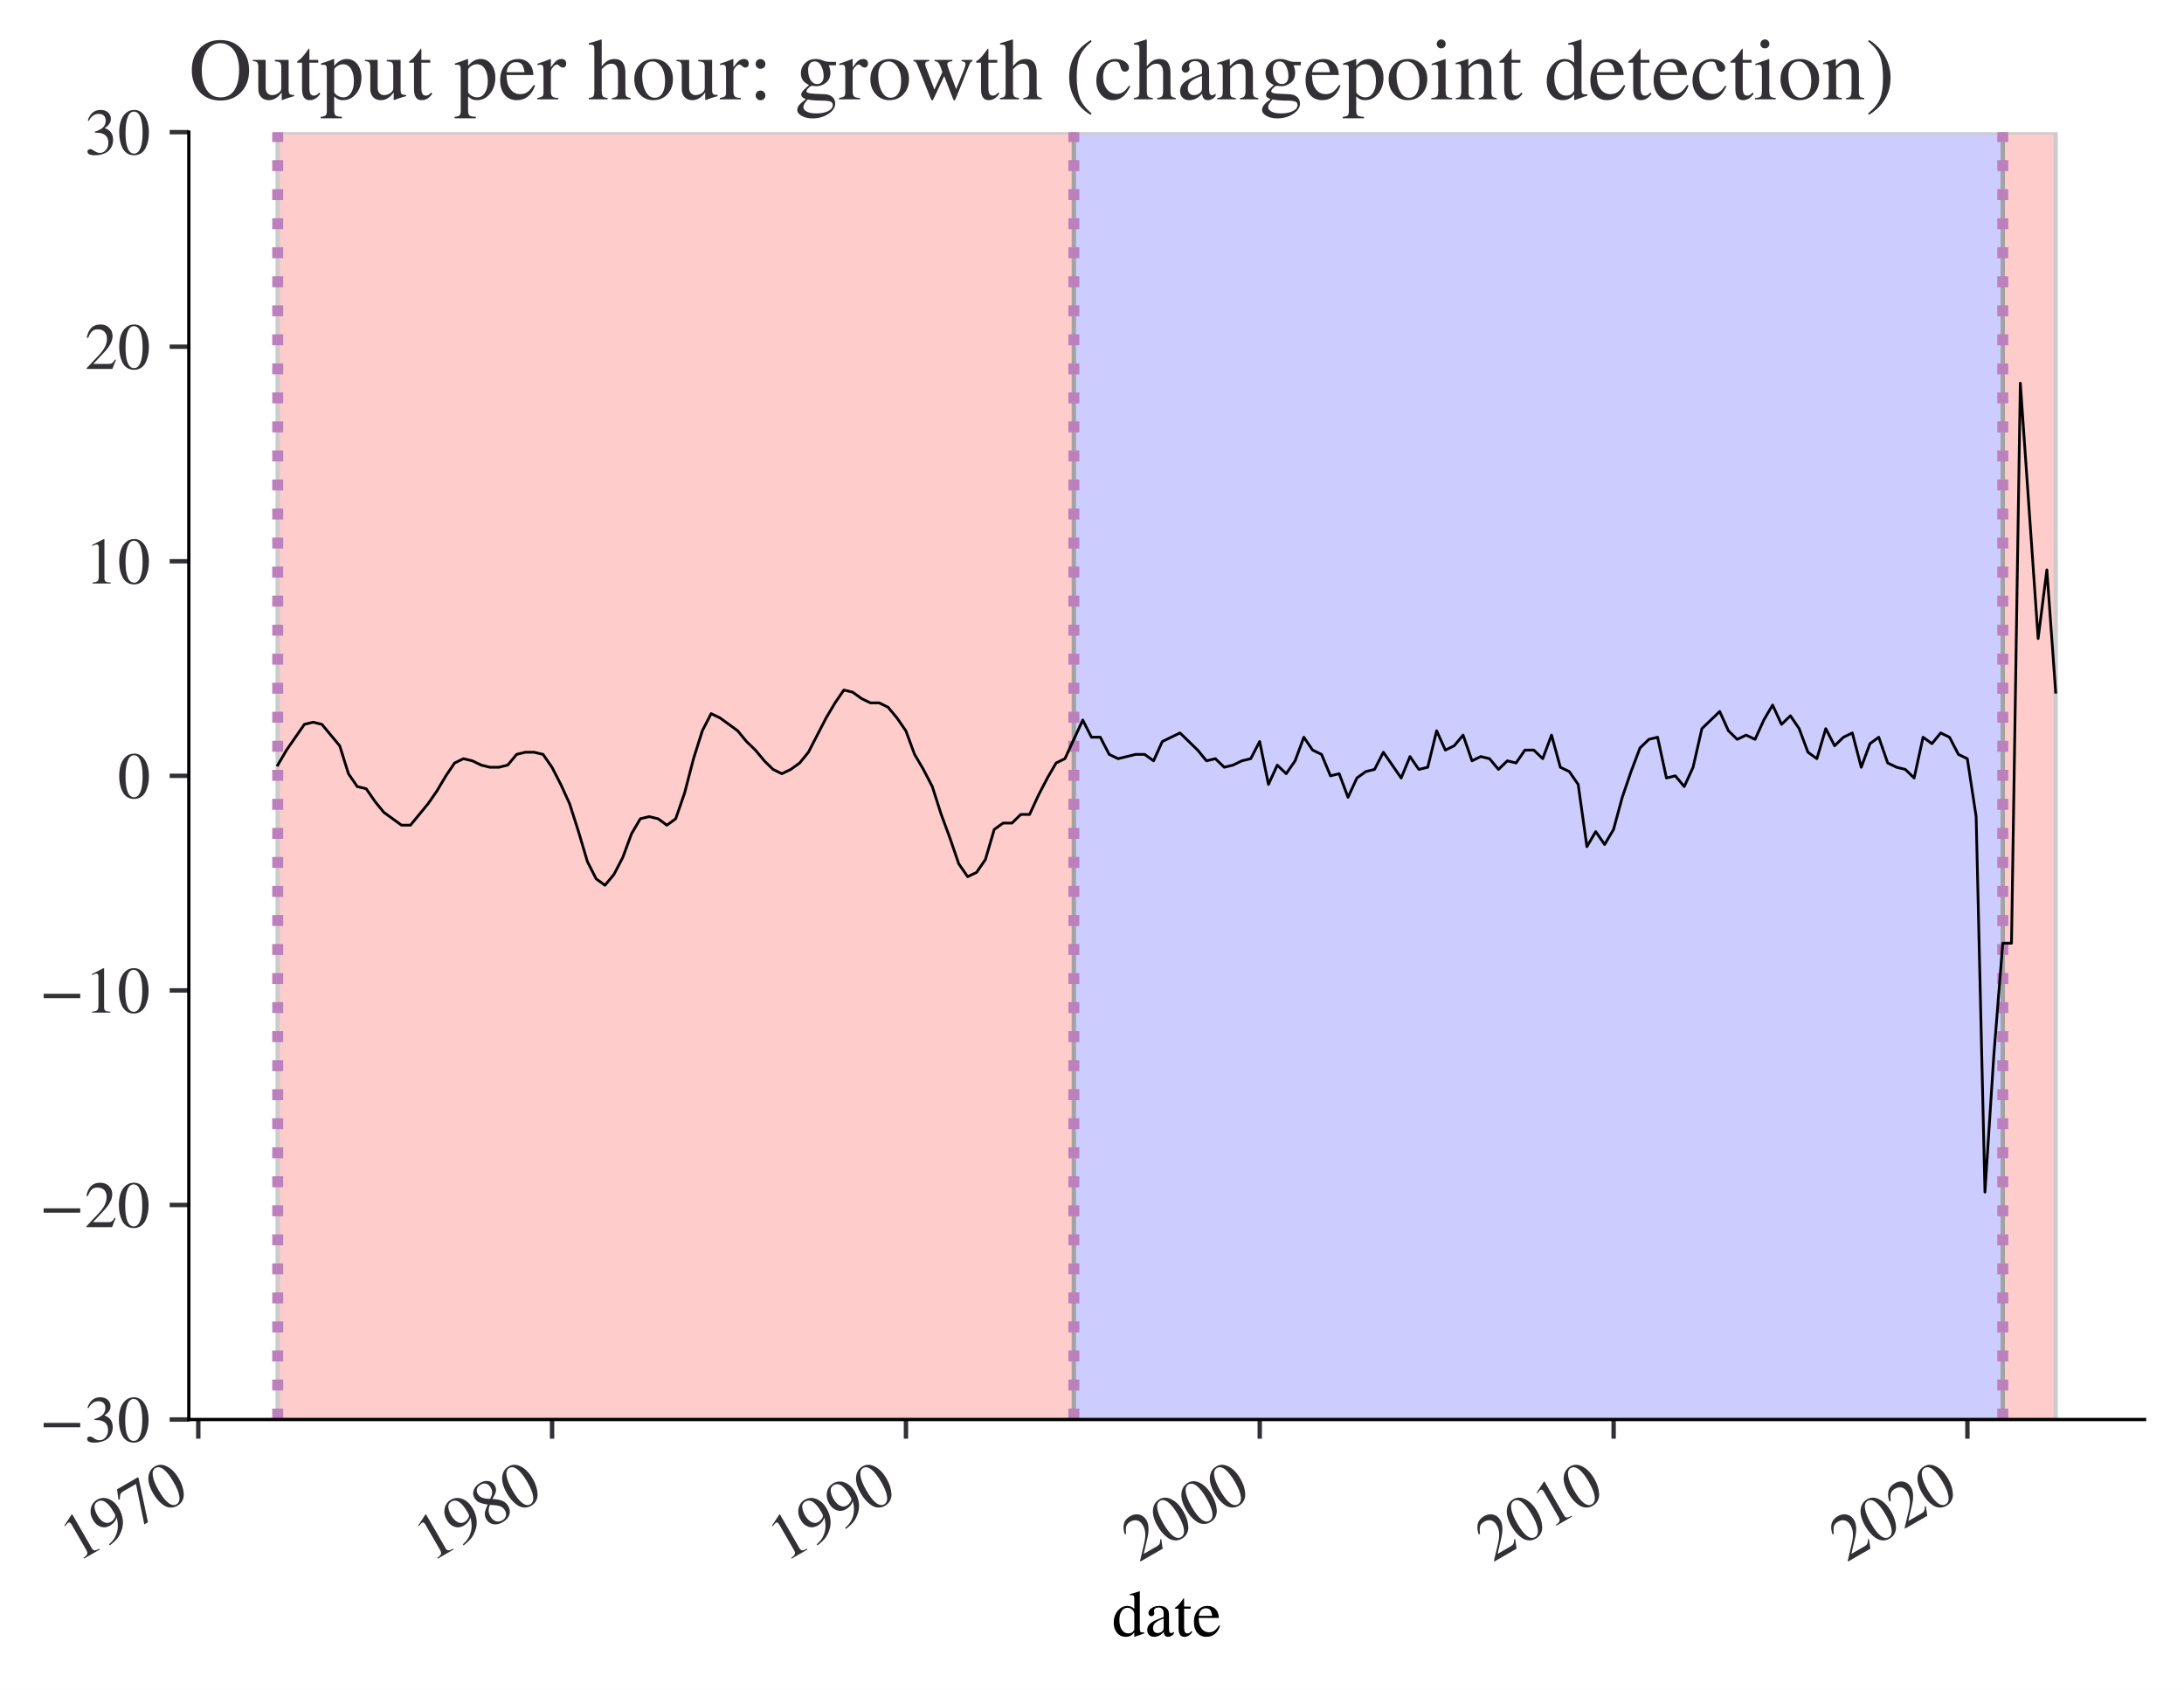
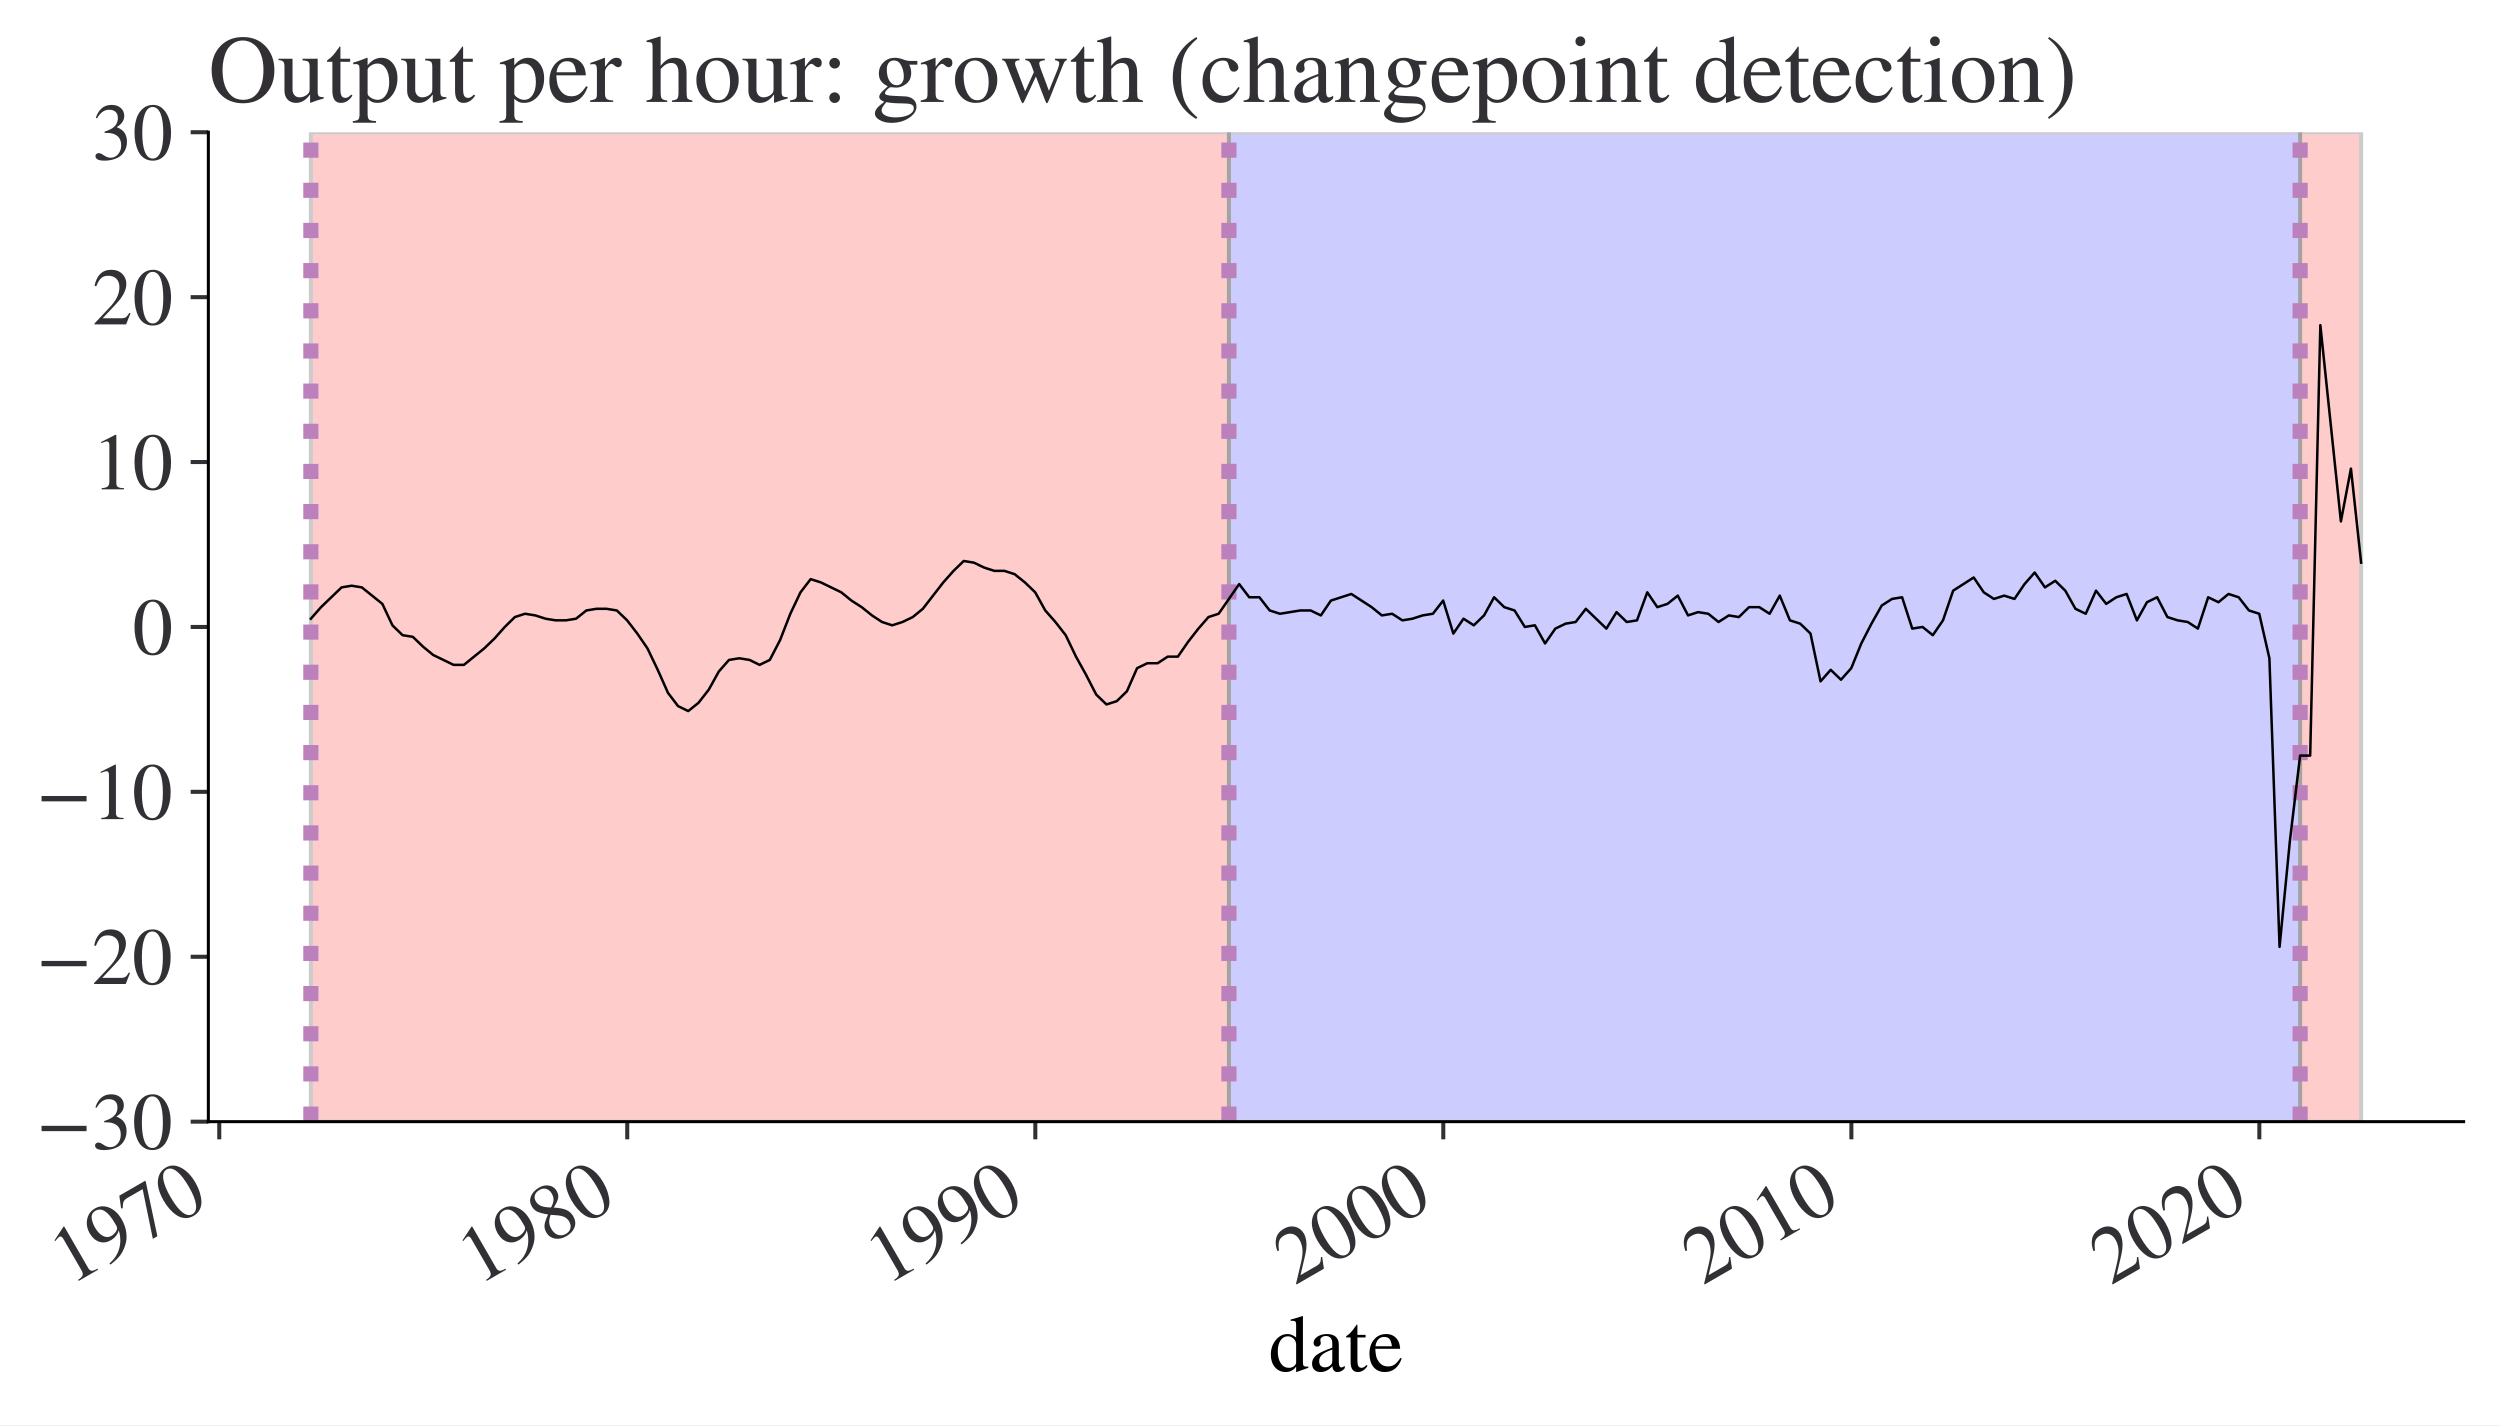
- <svg xmlns="http://www.w3.org/2000/svg" xmlns:xlink="http://www.w3.org/1999/xlink" width="398.8pt" height="308.489pt" viewBox="0 0 398.8 308.489" version="1.1">
+ <svg xmlns="http://www.w3.org/2000/svg" xmlns:xlink="http://www.w3.org/1999/xlink" width="494.84pt" height="282.087pt" viewBox="0 0 494.84 282.087" version="1.1">
  <defs>
    <style type="text/css">*{stroke-linejoin: round; stroke-linecap: butt}</style>
  </defs>
  <g id="figure_1">
    <g id="patch_1">
-       <path d="M 0 308.489  L 398.8 308.489  L 398.8 0  L 0 0  z " style="fill: #ffffff" />
+       <path d="M 0 282.087  L 494.84 282.087  L 494.84 0  L 0 0  z " style="fill: #ffffff" />
    </g>
    <g id="axes_1">
      <g id="patch_2">
-         <path d="M 34.48 259.135  L 391.6 259.135  L 391.6 24.128  L 34.48 24.128  z " style="fill: #ffffff" />
+         <path d="M 41.24 222.016  L 487.64 222.016  L 487.64 26.176  L 41.24 26.176  z " style="fill: #ffffff" />
      </g>
      <g id="patch_3">
-         <path d="M 50.713 259.135  L 50.713 24.128  L 196.085 24.128  L 196.085 259.135  z " clip-path="url(#pc8d2a497e4)" style="fill: #ff0000; opacity: 0.2; stroke: #000000; stroke-width: 0.8; stroke-linejoin: miter" />
+         <path d="M 61.531 222.016  L 61.531 26.176  L 243.246 26.176  L 243.246 222.016  z " clip-path="url(#pc9af16f816)" style="fill: #ff0000; opacity: 0.2; stroke: #000000; stroke-width: 0.8; stroke-linejoin: miter" />
      </g>
      <g id="patch_4">
-         <path d="M 196.085 259.135  L 196.085 24.128  L 365.709 24.128  L 365.709 259.135  z " clip-path="url(#pc8d2a497e4)" style="fill: #0000ff; opacity: 0.2; stroke: #000000; stroke-width: 0.8; stroke-linejoin: miter" />
+         <path d="M 243.246 222.016  L 243.246 26.176  L 455.276 26.176  L 455.276 222.016  z " clip-path="url(#pc9af16f816)" style="fill: #0000ff; opacity: 0.2; stroke: #000000; stroke-width: 0.8; stroke-linejoin: miter" />
      </g>
      <g id="patch_5">
-         <path d="M 365.709 259.135  L 365.709 24.128  L 375.367 24.128  L 375.367 259.135  z " clip-path="url(#pc8d2a497e4)" style="fill: #ff0000; opacity: 0.2; stroke: #000000; stroke-width: 0.8; stroke-linejoin: miter" />
+         <path d="M 455.276 222.016  L 455.276 26.176  L 467.349 26.176  L 467.349 222.016  z " clip-path="url(#pc9af16f816)" style="fill: #ff0000; opacity: 0.2; stroke: #000000; stroke-width: 0.8; stroke-linejoin: miter" />
      </g>
      <g id="matplotlib.axis_1">
        <g id="xtick_1">
          <g id="line2d_1">
            <defs>
-               <path id="m481bddb596" d="M 0 0  L 0 3.5  " style="stroke: #323034; stroke-width: 0.8" />
+               <path id="md387eba10f" d="M 0 0  L 0 3.5  " style="stroke: #323034; stroke-width: 0.8" />
            </defs>
            <g>
-               <use xlink:href="#m481bddb596" x="36.207" y="259.135" style="fill: #323034; stroke: #323034; stroke-width: 0.8" />
+               <use xlink:href="#md387eba10f" x="43.399" y="222.016" style="fill: #323034; stroke: #323034; stroke-width: 0.8" />
            </g>
          </g>
          <g id="text_1">
-             <g style="fill: #323034" transform="translate(14.12058 285.2331)rotate(-30)scale(0.12 -0.12)">
+             <g style="fill: #323034" transform="translate(13.95016 254.4799)rotate(-30)scale(0.16 -0.16)">
              <defs>
                <path id="STIXGeneral-Regular-31" d="M 2522 0  L 755 0  L 755 96  Q 1107 115 1235 227  Q 1363 339 1363 608  L 1363 3482  Q 1363 3795 1171 3795  Q 1082 3795 883 3718  L 710 3654  L 710 3744  L 1856 4326  L 1914 4307  L 1914 486  Q 1914 275 2042 185  Q 2170 96 2522 96  L 2522 0  z " transform="scale(0.015625)" />
                <path id="STIXGeneral-Regular-39" d="M 378 -141  L 358 -13  Q 1094 115 1603 608  Q 2112 1101 2304 1882  Q 1933 1517 1344 1517  Q 826 1517 509 1875  Q 192 2234 192 2816  Q 192 3462 573 3894  Q 954 4326 1523 4326  Q 2131 4326 2528 3840  Q 2938 3328 2938 2522  Q 2938 1958 2742 1462  Q 2547 966 2170 621  Q 1773 262 1395 105  Q 1018 -51 378 -141  z M 2317 2272  L 2317 2522  Q 2317 4147 1472 4147  Q 1171 4147 1005 3930  Q 909 3802 845 3546  Q 781 3290 781 3034  Q 781 2464 995 2128  Q 1210 1792 1568 1792  Q 1824 1792 2070 1917  Q 2317 2042 2317 2272  z " transform="scale(0.015625)" />
                <path id="STIXGeneral-Regular-37" d="M 2874 4134  L 1517 -51  L 1101 -51  L 2368 3763  L 992 3763  Q 717 3763 582 3667  Q 448 3571 243 3238  L 128 3296  L 512 4237  L 2874 4237  L 2874 4134  z " transform="scale(0.015625)" />
                <path id="STIXGeneral-Regular-30" d="M 3046 2112  Q 3046 1683 2963 1302  Q 2880 922 2717 602  Q 2554 282 2266 96  Q 1978 -90 1600 -90  Q 1210 -90 915 108  Q 621 307 461 640  Q 301 973 227 1350  Q 154 1728 154 2150  Q 154 2746 301 3222  Q 448 3699 790 4012  Q 1133 4326 1626 4326  Q 2253 4326 2649 3712  Q 3046 3098 3046 2112  z M 2432 2080  Q 2432 3091 2217 3625  Q 2003 4160 1587 4160  Q 1190 4160 979 3622  Q 768 3085 768 2106  Q 768 1120 979 598  Q 1190 77 1600 77  Q 2003 77 2217 598  Q 2432 1120 2432 2080  z " transform="scale(0.015625)" />
              </defs>
              <use xlink:href="#STIXGeneral-Regular-31" />
              <use xlink:href="#STIXGeneral-Regular-39" x="50" />
              <use xlink:href="#STIXGeneral-Regular-37" x="100" />
              <use xlink:href="#STIXGeneral-Regular-30" x="150" />
            </g>
          </g>
        </g>
        <g id="xtick_2">
          <g id="line2d_2">
            <g>
-               <use xlink:href="#m481bddb596" x="100.809" y="259.135" style="fill: #323034; stroke: #323034; stroke-width: 0.8" />
+               <use xlink:href="#md387eba10f" x="124.152" y="222.016" style="fill: #323034; stroke: #323034; stroke-width: 0.8" />
            </g>
          </g>
          <g id="text_2">
-             <g style="fill: #323034" transform="translate(78.72246 285.2331)rotate(-30)scale(0.12 -0.12)">
+             <g style="fill: #323034" transform="translate(94.70251 254.4799)rotate(-30)scale(0.16 -0.16)">
              <defs>
                <path id="STIXGeneral-Regular-38" d="M 2848 992  Q 2848 499 2505 204  Q 2163 -90 1587 -90  Q 1050 -90 704 204  Q 358 499 358 954  Q 358 1293 524 1533  Q 691 1773 1190 2125  Q 710 2522 553 2765  Q 397 3008 397 3328  Q 397 3782 745 4054  Q 1094 4326 1638 4326  Q 2106 4326 2410 4060  Q 2714 3795 2714 3411  Q 2714 3059 2531 2848  Q 2349 2637 1856 2374  Q 2432 1990 2640 1689  Q 2848 1389 2848 992  z M 2272 3411  Q 2272 3744 2086 3945  Q 1901 4147 1574 4147  Q 1248 4147 1059 3977  Q 870 3808 870 3513  Q 870 3219 1059 2979  Q 1248 2739 1670 2490  Q 1997 2682 2134 2896  Q 2272 3110 2272 3411  z M 1734 1741  L 1357 1997  Q 1075 1766 960 1545  Q 845 1325 845 1011  Q 845 576 1065 333  Q 1286 90 1658 90  Q 1971 90 2166 285  Q 2362 480 2362 794  Q 2362 1082 2214 1299  Q 2067 1517 1734 1741  z " transform="scale(0.015625)" />
              </defs>
              <use xlink:href="#STIXGeneral-Regular-31" />
              <use xlink:href="#STIXGeneral-Regular-39" x="50" />
              <use xlink:href="#STIXGeneral-Regular-38" x="100" />
              <use xlink:href="#STIXGeneral-Regular-30" x="150" />
            </g>
          </g>
        </g>
        <g id="xtick_3">
          <g id="line2d_3">
            <g>
-               <use xlink:href="#m481bddb596" x="165.429" y="259.135" style="fill: #323034; stroke: #323034; stroke-width: 0.8" />
+               <use xlink:href="#md387eba10f" x="204.926" y="222.016" style="fill: #323034; stroke: #323034; stroke-width: 0.8" />
            </g>
          </g>
          <g id="text_3">
-             <g style="fill: #323034" transform="translate(143.342 285.2331)rotate(-30)scale(0.12 -0.12)">
+             <g style="fill: #323034" transform="translate(175.477 254.4799)rotate(-30)scale(0.16 -0.16)">
              <use xlink:href="#STIXGeneral-Regular-31" />
              <use xlink:href="#STIXGeneral-Regular-39" x="50" />
              <use xlink:href="#STIXGeneral-Regular-39" x="100" />
              <use xlink:href="#STIXGeneral-Regular-30" x="150" />
            </g>
          </g>
        </g>
        <g id="xtick_4">
          <g id="line2d_4">
            <g>
-               <use xlink:href="#m481bddb596" x="230.031" y="259.135" style="fill: #323034; stroke: #323034; stroke-width: 0.8" />
+               <use xlink:href="#md387eba10f" x="285.678" y="222.016" style="fill: #323034; stroke: #323034; stroke-width: 0.8" />
            </g>
          </g>
          <g id="text_4">
-             <g style="fill: #323034" transform="translate(207.9439 285.2331)rotate(-30)scale(0.12 -0.12)">
+             <g style="fill: #323034" transform="translate(256.2293 254.4799)rotate(-30)scale(0.16 -0.16)">
              <defs>
                <path id="STIXGeneral-Regular-32" d="M 3034 877  L 2688 0  L 186 0  L 186 77  L 1325 1286  Q 1773 1754 1965 2144  Q 2157 2534 2157 2950  Q 2157 3379 1920 3616  Q 1683 3853 1267 3853  Q 922 3853 720 3673  Q 518 3494 326 3021  L 192 3053  Q 301 3648 630 3987  Q 960 4326 1523 4326  Q 2054 4326 2380 4006  Q 2707 3686 2707 3200  Q 2707 2477 1888 1613  L 832 486  L 2330 486  Q 2541 486 2665 569  Q 2790 653 2944 915  L 3034 877  z " transform="scale(0.015625)" />
              </defs>
              <use xlink:href="#STIXGeneral-Regular-32" />
              <use xlink:href="#STIXGeneral-Regular-30" x="50" />
              <use xlink:href="#STIXGeneral-Regular-30" x="100" />
              <use xlink:href="#STIXGeneral-Regular-30" x="150" />
            </g>
          </g>
        </g>
        <g id="xtick_5">
          <g id="line2d_5">
            <g>
-               <use xlink:href="#m481bddb596" x="294.65" y="259.135" style="fill: #323034; stroke: #323034; stroke-width: 0.8" />
+               <use xlink:href="#md387eba10f" x="366.453" y="222.016" style="fill: #323034; stroke: #323034; stroke-width: 0.8" />
            </g>
          </g>
          <g id="text_5">
-             <g style="fill: #323034" transform="translate(272.5635 285.2331)rotate(-30)scale(0.12 -0.12)">
+             <g style="fill: #323034" transform="translate(337.0038 254.4799)rotate(-30)scale(0.16 -0.16)">
              <use xlink:href="#STIXGeneral-Regular-32" />
              <use xlink:href="#STIXGeneral-Regular-30" x="50" />
              <use xlink:href="#STIXGeneral-Regular-31" x="100" />
              <use xlink:href="#STIXGeneral-Regular-30" x="150" />
            </g>
          </g>
        </g>
        <g id="xtick_6">
          <g id="line2d_6">
            <g>
-               <use xlink:href="#m481bddb596" x="359.252" y="259.135" style="fill: #323034; stroke: #323034; stroke-width: 0.8" />
+               <use xlink:href="#md387eba10f" x="447.205" y="222.016" style="fill: #323034; stroke: #323034; stroke-width: 0.8" />
            </g>
          </g>
          <g id="text_6">
-             <g style="fill: #323034" transform="translate(337.1654 285.2331)rotate(-30)scale(0.12 -0.12)">
+             <g style="fill: #323034" transform="translate(417.7562 254.4799)rotate(-30)scale(0.16 -0.16)">
              <use xlink:href="#STIXGeneral-Regular-32" />
              <use xlink:href="#STIXGeneral-Regular-30" x="50" />
              <use xlink:href="#STIXGeneral-Regular-32" x="100" />
              <use xlink:href="#STIXGeneral-Regular-30" x="150" />
            </g>
          </g>
        </g>
        <g id="text_7">
-           <g transform="translate(203.0434 298.6842)scale(0.12 -0.12)">
+           <g transform="translate(251.1113 271.4147)scale(0.16 -0.16)">
            <defs>
              <path id="STIXGeneral-Regular-64" d="M 3142 269  L 2202 -64  L 2176 -45  L 2176 365  Q 1869 -64 1357 -64  Q 826 -64 499 317  Q 173 698 173 1312  Q 173 1990 563 2467  Q 954 2944 1504 2944  Q 1850 2944 2176 2669  L 2176 3667  Q 2176 3866 2118 3930  Q 2061 3994 1882 3994  Q 1792 3994 1741 3987  L 1741 4090  Q 2323 4243 2682 4371  L 2714 4358  L 2714 730  Q 2714 506 2768 435  Q 2822 365 2995 365  Q 3034 365 3142 371  L 3142 269  z M 2176 653  L 2176 2125  Q 2176 2381 1981 2573  Q 1786 2765 1523 2765  Q 1158 2765 940 2438  Q 723 2112 723 1568  Q 723 979 963 624  Q 1203 269 1606 269  Q 1907 269 2080 474  Q 2176 582 2176 653  z " transform="scale(0.015625)" />
              <path id="STIXGeneral-Regular-61" d="M 2829 422  L 2829 243  Q 2586 -64 2253 -64  Q 1888 -64 1843 403  L 1837 403  Q 1427 -64 909 -64  Q 608 -64 422 112  Q 237 288 237 602  Q 237 1050 685 1350  Q 992 1555 1837 1869  L 1837 2214  Q 1837 2502 1699 2646  Q 1562 2790 1338 2790  Q 1146 2790 1018 2697  Q 890 2605 890 2477  Q 890 2419 909 2348  Q 928 2278 928 2208  Q 928 2112 841 2029  Q 755 1946 634 1946  Q 525 1946 441 2029  Q 358 2112 358 2240  Q 358 2547 685 2752  Q 986 2944 1421 2944  Q 1939 2944 2176 2656  Q 2291 2522 2323 2384  Q 2355 2246 2355 1946  L 2355 723  Q 2355 301 2554 301  Q 2682 301 2829 422  z M 1837 813  L 1837 1715  Q 1248 1510 1018 1293  Q 800 1094 800 800  Q 800 557 921 432  Q 1043 307 1242 307  Q 1453 307 1613 410  Q 1747 506 1792 589  Q 1837 672 1837 813  z " transform="scale(0.015625)" />
              <path id="STIXGeneral-Regular-74" d="M 1702 493  L 1786 422  Q 1478 -64 1011 -64  Q 448 -64 448 749  L 448 2675  L 109 2675  Q 83 2694 83 2720  Q 83 2771 192 2842  Q 435 2982 813 3526  Q 826 3546 874 3606  Q 922 3667 941 3706  Q 986 3706 986 3622  L 986 2880  L 1632 2880  L 1632 2675  L 986 2675  L 986 845  Q 986 538 1062 403  Q 1139 269 1318 269  Q 1510 269 1702 493  z " transform="scale(0.015625)" />
              <path id="STIXGeneral-Regular-65" d="M 2611 1050  L 2714 1005  Q 2330 -64 1376 -64  Q 813 -64 486 329  Q 160 723 160 1389  Q 160 2074 525 2509  Q 890 2944 1485 2944  Q 2061 2944 2374 2502  Q 2560 2246 2592 1773  L 621 1773  Q 646 1370 700 1158  Q 755 947 915 730  Q 1184 378 1626 378  Q 1939 378 2153 531  Q 2368 685 2611 1050  z M 634 1978  L 1939 1978  Q 1882 2381 1750 2547  Q 1619 2714 1312 2714  Q 1043 2714 864 2525  Q 685 2336 634 1978  z " transform="scale(0.015625)" />
            </defs>
            <use xlink:href="#STIXGeneral-Regular-64" />
            <use xlink:href="#STIXGeneral-Regular-61" x="50" />
            <use xlink:href="#STIXGeneral-Regular-74" x="94.4" />
            <use xlink:href="#STIXGeneral-Regular-65" x="122.2" />
          </g>
        </g>
      </g>
      <g id="matplotlib.axis_2">
        <g id="ytick_1">
          <g id="line2d_7">
            <defs>
-               <path id="mdb07799b30" d="M 0 0  L -3.5 0  " style="stroke: #323034; stroke-width: 0.8" />
+               <path id="m2bc9e6b31a" d="M 0 0  L -3.5 0  " style="stroke: #323034; stroke-width: 0.8" />
            </defs>
            <g>
-               <use xlink:href="#mdb07799b30" x="34.48" y="259.135" style="fill: #323034; stroke: #323034; stroke-width: 0.8" />
+               <use xlink:href="#m2bc9e6b31a" x="41.24" y="222.016" style="fill: #323034; stroke: #323034; stroke-width: 0.8" />
            </g>
          </g>
          <g id="text_8">
-             <g style="fill: #323034" transform="translate(7.2 263.2333)scale(0.12 -0.12)">
+             <g style="fill: #323034" transform="translate(7.2 227.4802)scale(0.16 -0.16)">
              <defs>
                <path id="STIXGeneral-Regular-2212" d="M 3974 1408  L 410 1408  L 410 1830  L 3974 1830  L 3974 1408  z " transform="scale(0.015625)" />
                <path id="STIXGeneral-Regular-33" d="M 390 3264  L 288 3290  Q 435 3770 748 4048  Q 1062 4326 1542 4326  Q 1990 4326 2265 4083  Q 2541 3840 2541 3450  Q 2541 2925 1946 2566  Q 2298 2413 2477 2227  Q 2758 1914 2758 1402  Q 2758 890 2464 506  Q 2246 211 1840 60  Q 1434 -90 979 -90  Q 262 -90 262 275  Q 262 378 339 442  Q 416 506 525 506  Q 685 506 915 339  Q 1197 141 1466 141  Q 1818 141 2058 425  Q 2298 710 2298 1120  Q 2298 1856 1632 2048  Q 1434 2112 979 2112  L 979 2202  Q 1338 2323 1517 2432  Q 2035 2726 2035 3290  Q 2035 3610 1852 3776  Q 1670 3942 1344 3942  Q 768 3942 390 3264  z " transform="scale(0.015625)" />
              </defs>
              <use xlink:href="#STIXGeneral-Regular-2212" transform="translate(0 0.40625)" />
              <use xlink:href="#STIXGeneral-Regular-33" transform="translate(68.49998 0.40625)" />
              <use xlink:href="#STIXGeneral-Regular-30" transform="translate(118.5 0.40625)" />
            </g>
          </g>
        </g>
        <g id="ytick_2">
          <g id="line2d_8">
            <g>
-               <use xlink:href="#mdb07799b30" x="34.48" y="219.968" style="fill: #323034; stroke: #323034; stroke-width: 0.8" />
+               <use xlink:href="#m2bc9e6b31a" x="41.24" y="189.376" style="fill: #323034; stroke: #323034; stroke-width: 0.8" />
            </g>
          </g>
          <g id="text_9">
-             <g style="fill: #323034" transform="translate(7.2 224.0653)scale(0.12 -0.12)">
+             <g style="fill: #323034" transform="translate(7.2 194.8402)scale(0.16 -0.16)">
              <use xlink:href="#STIXGeneral-Regular-2212" transform="translate(0 0.40625)" />
              <use xlink:href="#STIXGeneral-Regular-32" transform="translate(68.49998 0.40625)" />
              <use xlink:href="#STIXGeneral-Regular-30" transform="translate(118.5 0.40625)" />
            </g>
          </g>
        </g>
        <g id="ytick_3">
          <g id="line2d_9">
            <g>
-               <use xlink:href="#mdb07799b30" x="34.48" y="180.799" style="fill: #323034; stroke: #323034; stroke-width: 0.8" />
+               <use xlink:href="#m2bc9e6b31a" x="41.24" y="156.736" style="fill: #323034; stroke: #323034; stroke-width: 0.8" />
            </g>
          </g>
          <g id="text_10">
-             <g style="fill: #323034" transform="translate(7.2 184.8973)scale(0.12 -0.12)">
+             <g style="fill: #323034" transform="translate(7.2 162.2002)scale(0.16 -0.16)">
              <use xlink:href="#STIXGeneral-Regular-2212" transform="translate(0 0.40625)" />
              <use xlink:href="#STIXGeneral-Regular-31" transform="translate(68.49998 0.40625)" />
              <use xlink:href="#STIXGeneral-Regular-30" transform="translate(118.5 0.40625)" />
            </g>
          </g>
        </g>
        <g id="ytick_4">
          <g id="line2d_10">
            <g>
-               <use xlink:href="#mdb07799b30" x="34.48" y="141.631" style="fill: #323034; stroke: #323034; stroke-width: 0.8" />
+               <use xlink:href="#m2bc9e6b31a" x="41.24" y="124.096" style="fill: #323034; stroke: #323034; stroke-width: 0.8" />
            </g>
          </g>
          <g id="text_11">
-             <g style="fill: #323034" transform="translate(21.48 145.7293)scale(0.12 -0.12)">
+             <g style="fill: #323034" transform="translate(26.24 129.5602)scale(0.16 -0.16)">
              <use xlink:href="#STIXGeneral-Regular-30" transform="translate(0 0.40625)" />
            </g>
          </g>
        </g>
        <g id="ytick_5">
          <g id="line2d_11">
            <g>
-               <use xlink:href="#mdb07799b30" x="34.48" y="102.463" style="fill: #323034; stroke: #323034; stroke-width: 0.8" />
+               <use xlink:href="#m2bc9e6b31a" x="41.24" y="91.456" style="fill: #323034; stroke: #323034; stroke-width: 0.8" />
            </g>
          </g>
          <g id="text_12">
-             <g style="fill: #323034" transform="translate(15.48 106.5613)scale(0.12 -0.12)">
+             <g style="fill: #323034" transform="translate(18.24 96.92016)scale(0.16 -0.16)">
              <use xlink:href="#STIXGeneral-Regular-31" transform="translate(0 0.40625)" />
              <use xlink:href="#STIXGeneral-Regular-30" transform="translate(49.99999 0.40625)" />
            </g>
          </g>
        </g>
        <g id="ytick_6">
          <g id="line2d_12">
            <g>
-               <use xlink:href="#mdb07799b30" x="34.48" y="63.295" style="fill: #323034; stroke: #323034; stroke-width: 0.8" />
+               <use xlink:href="#m2bc9e6b31a" x="41.24" y="58.816" style="fill: #323034; stroke: #323034; stroke-width: 0.8" />
            </g>
          </g>
          <g id="text_13">
-             <g style="fill: #323034" transform="translate(15.48 67.39331)scale(0.12 -0.12)">
+             <g style="fill: #323034" transform="translate(18.24 64.28016)scale(0.16 -0.16)">
              <use xlink:href="#STIXGeneral-Regular-32" transform="translate(0 0.40625)" />
              <use xlink:href="#STIXGeneral-Regular-30" transform="translate(49.99999 0.40625)" />
            </g>
          </g>
        </g>
        <g id="ytick_7">
          <g id="line2d_13">
            <g>
-               <use xlink:href="#mdb07799b30" x="34.48" y="24.128" style="fill: #323034; stroke: #323034; stroke-width: 0.8" />
+               <use xlink:href="#m2bc9e6b31a" x="41.24" y="26.176" style="fill: #323034; stroke: #323034; stroke-width: 0.8" />
            </g>
          </g>
          <g id="text_14">
-             <g style="fill: #323034" transform="translate(15.48 28.22531)scale(0.12 -0.12)">
+             <g style="fill: #323034" transform="translate(18.24 31.64016)scale(0.16 -0.16)">
              <use xlink:href="#STIXGeneral-Regular-33" transform="translate(0 0.40625)" />
              <use xlink:href="#STIXGeneral-Regular-30" transform="translate(49.99999 0.40625)" />
            </g>
          </g>
        </g>
      </g>
      <g id="line2d_14">
-         <path d="M 50.713 259.135  L 50.713 24.128  " clip-path="url(#pc8d2a497e4)" style="fill: none; stroke-dasharray: 2,3.3; stroke-dashoffset: 0; stroke: #bc80bd; stroke-width: 2" />
+         <path d="M 61.531 222.016  L 61.531 26.176  " clip-path="url(#pc9af16f816)" style="fill: none; stroke-dasharray: 3,4.95; stroke-dashoffset: 0; stroke: #bc80bd; stroke-width: 3" />
      </g>
      <g id="line2d_15">
-         <path d="M 196.085 259.135  L 196.085 24.128  " clip-path="url(#pc8d2a497e4)" style="fill: none; stroke-dasharray: 2,3.3; stroke-dashoffset: 0; stroke: #bc80bd; stroke-width: 2" />
+         <path d="M 243.246 222.016  L 243.246 26.176  " clip-path="url(#pc9af16f816)" style="fill: none; stroke-dasharray: 3,4.95; stroke-dashoffset: 0; stroke: #bc80bd; stroke-width: 3" />
      </g>
      <g id="line2d_16">
-         <path d="M 365.709 259.135  L 365.709 24.128  " clip-path="url(#pc8d2a497e4)" style="fill: none; stroke-dasharray: 2,3.3; stroke-dashoffset: 0; stroke: #bc80bd; stroke-width: 2" />
+         <path d="M 455.276 222.016  L 455.276 26.176  " clip-path="url(#pc9af16f816)" style="fill: none; stroke-dasharray: 3,4.95; stroke-dashoffset: 0; stroke: #bc80bd; stroke-width: 3" />
      </g>
      <g id="line2d_17">
-         <path d="M 50.713 139.673  L 52.322 136.931  L 55.577 132.231  L 57.169 131.839  L 58.779 132.231  L 62.034 136.148  L 63.626 141.24  L 65.236 143.59  L 66.863 143.982  L 68.491 146.332  L 70.083 148.29  L 73.32 150.64  L 74.947 150.64  L 78.167 146.723  L 79.794 144.373  L 81.422 141.631  L 83.014 139.281  L 84.623 138.498  L 86.251 138.89  L 87.878 139.673  L 89.47 140.065  L 91.08 140.065  L 92.707 139.673  L 94.335 137.715  L 95.927 137.323  L 97.537 137.323  L 99.164 137.715  L 100.792 140.065  L 102.401 143.198  L 104.011 146.723  L 105.638 151.815  L 107.266 157.299  L 108.858 160.432  L 110.468 161.607  L 112.095 159.649  L 113.723 156.515  L 115.315 152.207  L 116.924 149.465  L 118.552 149.073  L 120.179 149.465  L 121.771 150.64  L 123.381 149.465  L 125.008 144.765  L 126.636 138.498  L 128.246 133.406  L 129.855 130.273  L 131.483 131.056  L 134.702 133.406  L 136.312 135.365  L 137.939 136.931  L 139.567 138.89  L 141.159 140.456  L 142.769 141.24  L 144.396 140.456  L 146.024 139.281  L 147.616 137.323  L 150.853 131.056  L 152.48 128.314  L 154.09 125.964  L 155.7 126.356  L 157.327 127.531  L 158.954 128.314  L 160.547 128.314  L 162.156 129.098  L 163.784 131.056  L 165.411 133.406  L 167.003 137.715  L 168.613 140.456  L 170.24 143.59  L 171.868 148.682  L 173.46 152.99  L 175.07 157.69  L 176.697 160.04  L 178.324 159.257  L 179.934 156.907  L 181.544 151.423  L 183.171 150.248  L 184.799 150.248  L 186.391 148.682  L 188.001 148.682  L 189.628 145.157  L 191.255 142.023  L 192.847 139.281  L 194.457 138.498  L 197.712 131.448  L 199.304 134.581  L 200.914 134.581  L 202.541 137.715  L 204.169 138.498  L 207.388 137.715  L 209.016 137.715  L 210.643 138.89  L 212.235 135.365  L 215.472 133.798  L 218.692 136.931  L 220.302 138.89  L 221.929 138.498  L 223.556 140.065  L 225.148 139.673  L 226.758 138.89  L 228.386 138.498  L 230.013 135.365  L 231.623 143.198  L 233.233 139.673  L 234.86 141.24  L 236.487 138.89  L 238.079 134.581  L 239.689 136.931  L 241.317 137.715  L 242.944 141.631  L 244.536 141.24  L 246.146 145.548  L 247.773 142.023  L 249.401 140.848  L 250.993 140.456  L 252.602 137.323  L 255.857 142.023  L 257.467 138.106  L 259.077 140.456  L 260.704 140.065  L 262.332 133.406  L 263.924 136.931  L 265.533 136.148  L 267.161 134.19  L 268.788 138.89  L 270.38 138.106  L 271.99 138.498  L 273.618 140.456  L 275.245 138.89  L 276.837 139.281  L 278.447 136.931  L 280.074 136.931  L 281.702 138.498  L 283.311 134.19  L 284.921 140.065  L 286.549 140.848  L 288.176 143.198  L 289.768 154.557  L 291.378 151.815  L 293.005 154.165  L 294.633 151.423  L 296.225 145.548  L 297.834 140.848  L 299.462 136.54  L 301.089 134.973  L 302.681 134.581  L 304.291 142.023  L 305.918 141.631  L 307.546 143.59  L 309.156 140.065  L 310.765 133.015  L 314.02 129.881  L 315.612 133.406  L 317.222 134.973  L 318.849 134.19  L 320.477 134.973  L 322.069 131.448  L 323.679 128.706  L 325.306 132.231  L 326.934 130.664  L 328.526 133.015  L 330.135 137.323  L 331.763 138.498  L 333.39 133.015  L 335 136.148  L 336.61 134.581  L 338.237 133.798  L 339.865 140.065  L 341.457 135.756  L 343.066 134.581  L 344.694 139.281  L 346.321 140.065  L 347.913 140.456  L 349.523 142.023  L 351.15 134.581  L 352.778 135.756  L 354.37 133.798  L 355.98 134.581  L 357.607 137.715  L 359.234 138.498  L 360.844 149.073  L 362.454 217.617  L 364.081 192.55  L 365.709 172.183  L 367.301 172.183  L 368.911 69.954  L 372.165 116.564  L 373.758 104.03  L 375.367 126.356  L 375.367 126.356  " clip-path="url(#pc8d2a497e4)" style="fill: none; stroke: #000000; stroke-width: 0.5; stroke-linecap: square" />
+         <path d="M 61.531 122.464  L 63.543 120.18  L 67.612 116.263  L 69.602 115.936  L 71.614 116.263  L 75.682 119.527  L 77.673 123.77  L 79.685 125.728  L 81.719 126.055  L 83.753 128.013  L 85.743 129.645  L 89.79 131.604  L 91.824 131.604  L 95.848 128.34  L 97.883 126.381  L 99.917 124.096  L 101.907 122.138  L 103.919 121.485  L 105.954 121.812  L 107.988 122.464  L 109.978 122.791  L 111.99 122.791  L 114.024 122.464  L 116.059 120.832  L 118.049 120.506  L 120.061 120.506  L 122.095 120.832  L 124.129 122.791  L 126.142 125.402  L 128.154 128.34  L 130.188 132.583  L 132.222 137.152  L 134.212 139.764  L 136.225 140.743  L 138.259 139.111  L 140.293 136.5  L 142.283 132.909  L 144.295 130.624  L 146.33 130.298  L 148.364 130.624  L 150.354 131.604  L 152.366 130.624  L 154.401 126.708  L 156.435 121.485  L 158.447 117.242  L 160.459 114.631  L 162.493 115.284  L 166.518 117.242  L 168.53 118.874  L 170.564 120.18  L 172.599 121.812  L 174.589 123.117  L 176.601 123.77  L 178.635 123.117  L 180.669 122.138  L 182.659 120.506  L 186.706 115.284  L 188.74 112.999  L 190.752 111.04  L 192.765 111.367  L 194.799 112.346  L 196.833 112.999  L 198.823 112.999  L 200.835 113.652  L 202.87 115.284  L 204.904 117.242  L 206.894 120.832  L 208.906 123.117  L 210.94 125.728  L 212.975 129.972  L 214.965 133.562  L 216.977 137.479  L 219.011 139.437  L 221.046 138.784  L 223.058 136.826  L 225.07 132.256  L 227.104 131.277  L 229.138 131.277  L 231.129 129.972  L 233.141 129.972  L 235.175 127.034  L 237.209 124.423  L 239.199 122.138  L 241.212 121.485  L 245.28 115.61  L 247.27 118.221  L 249.282 118.221  L 251.317 120.832  L 253.351 121.485  L 257.375 120.832  L 259.41 120.832  L 261.444 121.812  L 263.434 118.874  L 267.48 117.568  L 271.505 120.18  L 273.517 121.812  L 275.551 121.485  L 277.585 122.791  L 279.576 122.464  L 281.588 121.812  L 283.622 121.485  L 285.656 118.874  L 287.668 125.402  L 289.681 122.464  L 291.715 123.77  L 293.749 121.812  L 295.739 118.221  L 297.751 120.18  L 299.786 120.832  L 301.82 124.096  L 303.81 123.77  L 305.822 127.36  L 307.857 124.423  L 309.891 123.444  L 311.881 123.117  L 313.893 120.506  L 317.962 124.423  L 319.974 121.159  L 321.986 123.117  L 324.02 122.791  L 326.055 117.242  L 328.045 120.18  L 330.057 119.527  L 332.091 117.895  L 334.125 121.812  L 336.115 121.159  L 338.128 121.485  L 340.162 123.117  L 342.196 121.812  L 344.186 122.138  L 346.198 120.18  L 348.233 120.18  L 350.267 121.485  L 352.279 117.895  L 354.291 122.791  L 356.326 123.444  L 358.36 125.402  L 360.35 134.868  L 362.362 132.583  L 364.396 134.541  L 366.431 132.256  L 368.421 127.36  L 370.433 123.444  L 372.467 119.853  L 374.502 118.548  L 376.492 118.221  L 378.504 124.423  L 380.538 124.096  L 382.572 125.728  L 384.585 122.791  L 386.597 116.916  L 390.665 114.304  L 392.655 117.242  L 394.668 118.548  L 396.702 117.895  L 398.736 118.548  L 400.726 115.61  L 402.738 113.325  L 404.773 116.263  L 406.807 114.957  L 408.797 116.916  L 410.809 120.506  L 412.843 121.485  L 414.878 116.916  L 416.89 119.527  L 418.902 118.221  L 420.936 117.568  L 422.971 122.791  L 424.961 119.2  L 426.973 118.221  L 429.007 122.138  L 431.041 122.791  L 433.032 123.117  L 435.044 124.423  L 437.078 118.221  L 439.112 119.2  L 441.102 117.568  L 443.115 118.221  L 445.149 120.832  L 447.183 121.485  L 449.195 130.298  L 451.207 187.418  L 453.242 166.528  L 455.276 149.556  L 457.266 149.556  L 459.278 64.365  L 463.347 103.207  L 465.337 92.762  L 467.349 111.367  L 467.349 111.367  " clip-path="url(#pc9af16f816)" style="fill: none; stroke: #000000; stroke-width: 0.5; stroke-linecap: square" />
      </g>
      <g id="patch_6">
-         <path d="M 34.48 259.135  L 34.48 24.128  " style="fill: none; stroke: #000000; stroke-width: 0.6; stroke-linejoin: miter; stroke-linecap: square" />
+         <path d="M 41.24 222.016  L 41.24 26.176  " style="fill: none; stroke: #000000; stroke-width: 0.6; stroke-linejoin: miter; stroke-linecap: square" />
      </g>
      <g id="patch_7">
-         <path d="M 34.48 259.135  L 391.6 259.135  " style="fill: none; stroke: #000000; stroke-width: 0.6; stroke-linejoin: miter; stroke-linecap: square" />
+         <path d="M 41.24 222.016  L 487.64 222.016  " style="fill: none; stroke: #000000; stroke-width: 0.6; stroke-linejoin: miter; stroke-linecap: square" />
      </g>
      <g id="text_15">
-         <g style="fill: #323034" transform="translate(34.48 18.1275)scale(0.16 -0.16)">
+         <g style="fill: #323034" transform="translate(41.24 20.17641)scale(0.19 -0.19)">
          <defs>
            <path id="STIXGeneral-Regular-4f" d="M 4403 2118  Q 4403 1133 3820 521  Q 3238 -90 2310 -90  Q 1376 -90 797 524  Q 218 1139 218 2138  Q 218 3110 797 3718  Q 1376 4326 2310 4326  Q 3245 4326 3824 3702  Q 4403 3078 4403 2118  z M 3674 2157  Q 3674 2701 3520 3133  Q 3366 3565 3091 3795  Q 2733 4096 2304 4096  Q 1760 4096 1389 3667  Q 1184 3437 1065 3011  Q 947 2586 947 2125  Q 947 960 1523 429  Q 1837 141 2317 141  Q 2816 141 3142 448  Q 3674 960 3674 2157  z " transform="scale(0.015625)" />
            <path id="STIXGeneral-Regular-75" d="M 3072 320  L 3072 230  Q 2573 96 2195 -58  L 2163 -38  L 2163 486  L 2150 486  Q 1747 -64 1235 -64  Q 870 -64 662 160  Q 454 384 454 755  L 454 2362  Q 454 2598 371 2688  Q 288 2778 58 2790  L 58 2880  L 992 2880  L 992 813  Q 992 595 1123 451  Q 1254 307 1446 307  Q 1760 307 1984 506  Q 2067 582 2099 649  Q 2131 717 2131 877  L 2131 2355  Q 2131 2605 2041 2678  Q 1952 2752 1658 2771  L 1658 2880  L 2669 2880  L 2669 685  Q 2669 461 2742 390  Q 2816 320 3034 320  L 3072 320  z " transform="scale(0.015625)" />
            <path id="STIXGeneral-Regular-70" d="M 1018 2931  L 1018 2438  Q 1421 2944 1939 2944  Q 2406 2944 2707 2560  Q 3008 2176 3008 1581  Q 3008 883 2621 409  Q 2234 -64 1664 -64  Q 1466 -64 1328 -6  Q 1190 51 1018 211  L 1018 -794  Q 1018 -1094 1120 -1180  Q 1222 -1267 1581 -1274  L 1581 -1389  L 32 -1389  L 32 -1280  Q 314 -1254 397 -1171  Q 480 -1088 480 -838  L 480 2157  Q 480 2381 429 2451  Q 378 2522 218 2522  Q 115 2522 58 2515  L 58 2618  Q 506 2752 979 2944  L 1018 2931  z M 1018 2138  L 1018 563  Q 1018 422 1238 281  Q 1459 141 1683 141  Q 2029 141 2243 467  Q 2458 794 2458 1325  Q 2458 1888 2243 2224  Q 2029 2560 1670 2560  Q 1446 2560 1232 2419  Q 1018 2278 1018 2138  z " transform="scale(0.015625)" />
            <path id="STIXGeneral-Regular-20" transform="scale(0.015625)" />
            <path id="STIXGeneral-Regular-72" d="M 1024 2931  L 1024 2342  Q 1267 2688 1430 2816  Q 1594 2944 1792 2944  Q 1958 2944 2051 2854  Q 2144 2765 2144 2605  Q 2144 2470 2077 2393  Q 2010 2317 1894 2317  Q 1773 2317 1638 2445  Q 1536 2541 1472 2541  Q 1338 2541 1181 2355  Q 1024 2170 1024 2016  L 1024 576  Q 1024 301 1133 205  Q 1242 109 1568 96  L 1568 0  L 32 0  L 32 96  Q 339 154 412 224  Q 486 294 486 538  L 486 2138  Q 486 2349 438 2435  Q 390 2522 269 2522  Q 166 2522 45 2496  L 45 2598  Q 448 2726 992 2944  L 1024 2931  z " transform="scale(0.015625)" />
            <path id="STIXGeneral-Regular-68" d="M 3117 0  L 1760 0  L 1760 96  Q 2042 128 2118 224  Q 2195 320 2195 653  L 2195 1920  Q 2195 2598 1722 2598  Q 1530 2598 1370 2508  Q 1210 2419 1005 2195  L 1005 653  Q 1005 320 1081 224  Q 1158 128 1440 96  L 1440 0  L 58 0  L 58 96  Q 333 134 400 224  Q 467 314 467 653  L 467 3667  Q 467 3872 406 3933  Q 346 3994 141 3994  Q 83 3994 64 3987  L 64 4090  L 237 4141  Q 730 4288 973 4371  L 1005 4352  L 1005 2406  Q 1229 2694 1446 2819  Q 1664 2944 1946 2944  Q 2733 2944 2733 1926  L 2733 653  Q 2733 320 2793 233  Q 2854 147 3117 96  L 3117 0  z " transform="scale(0.015625)" />
            <path id="STIXGeneral-Regular-6f" d="M 3008 1478  Q 3008 806 2608 371  Q 2208 -64 1568 -64  Q 979 -64 582 368  Q 186 800 186 1459  Q 186 2125 582 2534  Q 979 2944 1626 2944  Q 2221 2944 2614 2537  Q 3008 2131 3008 1478  z M 2432 1306  Q 2432 2035 2112 2445  Q 1856 2765 1504 2765  Q 1171 2765 966 2493  Q 762 2221 762 1747  Q 762 928 1101 435  Q 1318 115 1677 115  Q 2029 115 2230 432  Q 2432 749 2432 1306  z " transform="scale(0.015625)" />
            <path id="STIXGeneral-Regular-3a" d="M 1123 2832  Q 1229 2726 1229 2579  Q 1229 2432 1126 2329  Q 1024 2227 877 2227  Q 730 2227 624 2332  Q 518 2438 518 2579  Q 518 2733 620 2835  Q 723 2938 877 2938  Q 1018 2938 1123 2832  z M 1229 282  Q 1229 141 1126 35  Q 1024 -70 877 -70  Q 730 -70 624 35  Q 518 141 518 282  Q 518 435 620 537  Q 723 640 877 640  Q 1018 640 1123 534  Q 1229 429 1229 282  z " transform="scale(0.015625)" />
            <path id="STIXGeneral-Regular-67" d="M 3008 2483  L 2477 2483  Q 2598 2208 2598 1946  Q 2598 1453 2265 1203  Q 1933 954 1600 954  Q 1530 954 1357 973  L 1235 986  Q 1107 947 979 812  Q 851 678 851 582  Q 851 435 1350 410  L 2176 371  Q 2528 358 2739 172  Q 2950 -13 2950 -314  Q 2950 -685 2566 -986  Q 2035 -1395 1286 -1395  Q 826 -1395 502 -1212  Q 179 -1030 179 -774  Q 179 -595 320 -419  Q 461 -243 806 6  Q 602 102 534 172  Q 467 243 467 346  Q 467 531 762 787  Q 909 915 1037 1043  Q 717 1203 579 1401  Q 442 1600 442 1901  Q 442 2336 752 2640  Q 1062 2944 1510 2944  Q 1766 2944 2022 2848  L 2163 2797  Q 2349 2733 2515 2733  L 3008 2733  L 3008 2483  z M 973 2163  L 973 2144  Q 973 1683 1155 1398  Q 1338 1114 1632 1114  Q 1850 1114 1978 1270  Q 2106 1427 2106 1690  Q 2106 2112 1914 2464  Q 1754 2765 1446 2765  Q 1222 2765 1097 2605  Q 973 2445 973 2163  z M 2771 -410  Q 2771 -230 2595 -163  Q 2419 -96 1978 -96  Q 1344 -96 941 -13  Q 749 -243 688 -348  Q 627 -454 627 -563  Q 627 -774 880 -902  Q 1133 -1030 1555 -1030  Q 2099 -1030 2435 -860  Q 2771 -691 2771 -410  z " transform="scale(0.015625)" />
            <path id="STIXGeneral-Regular-77" d="M 4442 2880  L 4442 2784  Q 4346 2752 4301 2691  Q 4256 2630 4179 2438  L 3296 224  Q 3168 -90 3117 -90  Q 3085 -90 3062 -48  Q 3040 -6 2963 186  L 2381 1696  L 1664 160  Q 1549 -90 1504 -90  Q 1446 -90 1338 192  L 474 2381  Q 378 2630 314 2700  Q 250 2771 134 2784  L 134 2880  L 1286 2880  L 1286 2784  Q 1120 2765 1056 2720  Q 992 2675 992 2573  Q 992 2477 1030 2381  L 1664 710  L 2246 1984  L 2118 2342  Q 2029 2598 1942 2681  Q 1856 2765 1677 2784  L 1677 2880  L 2976 2880  L 2976 2784  Q 2752 2752 2678 2707  Q 2605 2662 2605 2560  Q 2605 2458 2714 2176  L 3251 742  L 3827 2163  Q 3936 2432 3936 2592  Q 3936 2669 3875 2710  Q 3814 2752 3654 2784  L 3654 2880  L 4442 2880  z " transform="scale(0.015625)" />
            <path id="STIXGeneral-Regular-28" d="M 1946 -1030  L 1869 -1133  Q 1126 -710 716 32  Q 307 774 307 1613  Q 307 3386 1888 4326  L 1946 4224  Q 1293 3667 1075 3126  Q 858 2586 858 1632  Q 858 685 1082 96  Q 1306 -493 1946 -1030  z " transform="scale(0.015625)" />
            <path id="STIXGeneral-Regular-63" d="M 2547 998  L 2637 941  Q 2362 403 2112 205  Q 1786 -64 1376 -64  Q 845 -64 502 336  Q 160 736 160 1357  Q 160 2170 698 2618  Q 1094 2944 1562 2944  Q 1965 2944 2256 2749  Q 2547 2554 2547 2285  Q 2547 2176 2457 2096  Q 2368 2016 2246 2016  Q 2022 2016 1939 2310  L 1901 2451  Q 1850 2630 1773 2694  Q 1696 2758 1523 2758  Q 1133 2758 893 2451  Q 653 2144 653 1645  Q 653 1094 928 745  Q 1203 397 1645 397  Q 1920 397 2118 528  Q 2317 659 2547 998  z " transform="scale(0.015625)" />
            <path id="STIXGeneral-Regular-6e" d="M 3104 0  L 1773 0  L 1779 96  Q 2016 115 2096 233  Q 2176 352 2176 672  L 2176 1946  Q 2176 2592 1709 2592  Q 1549 2592 1408 2515  Q 1267 2438 1050 2227  L 1050 461  Q 1050 269 1136 192  Q 1222 115 1466 96  L 1466 0  L 115 0  L 115 96  Q 358 115 435 214  Q 512 314 512 602  L 512 2157  Q 512 2394 467 2483  Q 422 2573 288 2573  Q 160 2573 102 2547  L 102 2656  Q 550 2784 979 2944  L 1030 2925  L 1030 2426  L 1037 2426  Q 1491 2944 1958 2944  Q 2323 2944 2518 2688  Q 2714 2432 2714 1958  L 2714 544  Q 2714 288 2790 205  Q 2867 122 3104 96  L 3104 0  z " transform="scale(0.015625)" />
            <path id="STIXGeneral-Regular-69" d="M 1152 4045  Q 1152 3904 1056 3811  Q 960 3718 819 3718  Q 685 3718 592 3811  Q 499 3904 499 4045  Q 499 4179 595 4275  Q 691 4371 826 4371  Q 966 4371 1059 4275  Q 1152 4179 1152 4045  z M 1619 0  L 102 0  L 102 96  Q 435 115 521 211  Q 608 307 608 666  L 608 2118  Q 608 2342 563 2432  Q 518 2522 397 2522  Q 243 2522 128 2490  L 128 2592  L 1120 2944  L 1146 2918  L 1146 672  Q 1146 314 1226 218  Q 1306 122 1619 96  L 1619 0  z " transform="scale(0.015625)" />
            <path id="STIXGeneral-Regular-29" d="M 186 4224  L 262 4326  Q 992 3891 1408 3148  Q 1824 2406 1824 1581  Q 1824 -166 243 -1133  L 186 -1030  Q 845 -486 1059 54  Q 1274 595 1274 1562  Q 1274 2534 1059 3120  Q 845 3706 186 4224  z " transform="scale(0.015625)" />
          </defs>
          <use xlink:href="#STIXGeneral-Regular-4f" />
          <use xlink:href="#STIXGeneral-Regular-75" x="72.2" />
          <use xlink:href="#STIXGeneral-Regular-74" x="122.2" />
          <use xlink:href="#STIXGeneral-Regular-70" x="150" />
          <use xlink:href="#STIXGeneral-Regular-75" x="200" />
          <use xlink:href="#STIXGeneral-Regular-74" x="250" />
          <use xlink:href="#STIXGeneral-Regular-20" x="277.8" />
          <use xlink:href="#STIXGeneral-Regular-70" x="302.8" />
          <use xlink:href="#STIXGeneral-Regular-65" x="352.8" />
          <use xlink:href="#STIXGeneral-Regular-72" x="397.2" />
          <use xlink:href="#STIXGeneral-Regular-20" x="430.5" />
          <use xlink:href="#STIXGeneral-Regular-68" x="455.5" />
          <use xlink:href="#STIXGeneral-Regular-6f" x="505.5" />
          <use xlink:href="#STIXGeneral-Regular-75" x="555.5" />
          <use xlink:href="#STIXGeneral-Regular-72" x="605.5" />
          <use xlink:href="#STIXGeneral-Regular-3a" x="638.8" />
          <use xlink:href="#STIXGeneral-Regular-20" x="666.6" />
          <use xlink:href="#STIXGeneral-Regular-67" x="691.6" />
          <use xlink:href="#STIXGeneral-Regular-72" x="741.6" />
          <use xlink:href="#STIXGeneral-Regular-6f" x="774.9" />
          <use xlink:href="#STIXGeneral-Regular-77" x="824.9" />
          <use xlink:href="#STIXGeneral-Regular-74" x="897.1" />
          <use xlink:href="#STIXGeneral-Regular-68" x="924.9" />
          <use xlink:href="#STIXGeneral-Regular-20" x="974.9" />
          <use xlink:href="#STIXGeneral-Regular-28" x="999.9" />
          <use xlink:href="#STIXGeneral-Regular-63" x="1033.2" />
          <use xlink:href="#STIXGeneral-Regular-68" x="1077.6" />
          <use xlink:href="#STIXGeneral-Regular-61" x="1127.6" />
          <use xlink:href="#STIXGeneral-Regular-6e" x="1172" />
          <use xlink:href="#STIXGeneral-Regular-67" x="1222" />
          <use xlink:href="#STIXGeneral-Regular-65" x="1272" />
          <use xlink:href="#STIXGeneral-Regular-70" x="1316.4" />
          <use xlink:href="#STIXGeneral-Regular-6f" x="1366.4" />
          <use xlink:href="#STIXGeneral-Regular-69" x="1416.4" />
          <use xlink:href="#STIXGeneral-Regular-6e" x="1444.2" />
          <use xlink:href="#STIXGeneral-Regular-74" x="1494.2" />
          <use xlink:href="#STIXGeneral-Regular-20" x="1522" />
          <use xlink:href="#STIXGeneral-Regular-64" x="1546.999" />
          <use xlink:href="#STIXGeneral-Regular-65" x="1596.999" />
          <use xlink:href="#STIXGeneral-Regular-74" x="1641.399" />
          <use xlink:href="#STIXGeneral-Regular-65" x="1669.199" />
          <use xlink:href="#STIXGeneral-Regular-63" x="1713.599" />
          <use xlink:href="#STIXGeneral-Regular-74" x="1757.999" />
          <use xlink:href="#STIXGeneral-Regular-69" x="1785.799" />
          <use xlink:href="#STIXGeneral-Regular-6f" x="1813.599" />
          <use xlink:href="#STIXGeneral-Regular-6e" x="1863.599" />
          <use xlink:href="#STIXGeneral-Regular-29" x="1913.599" />
        </g>
      </g>
    </g>
  </g>
  <defs>
-     <clipPath id="pc8d2a497e4">
-       <rect x="34.48" y="24.128" width="357.12" height="235.008" />
+     <clipPath id="pc9af16f816">
+       <rect x="41.24" y="26.176" width="446.4" height="195.84" />
    </clipPath>
  </defs>
</svg>
